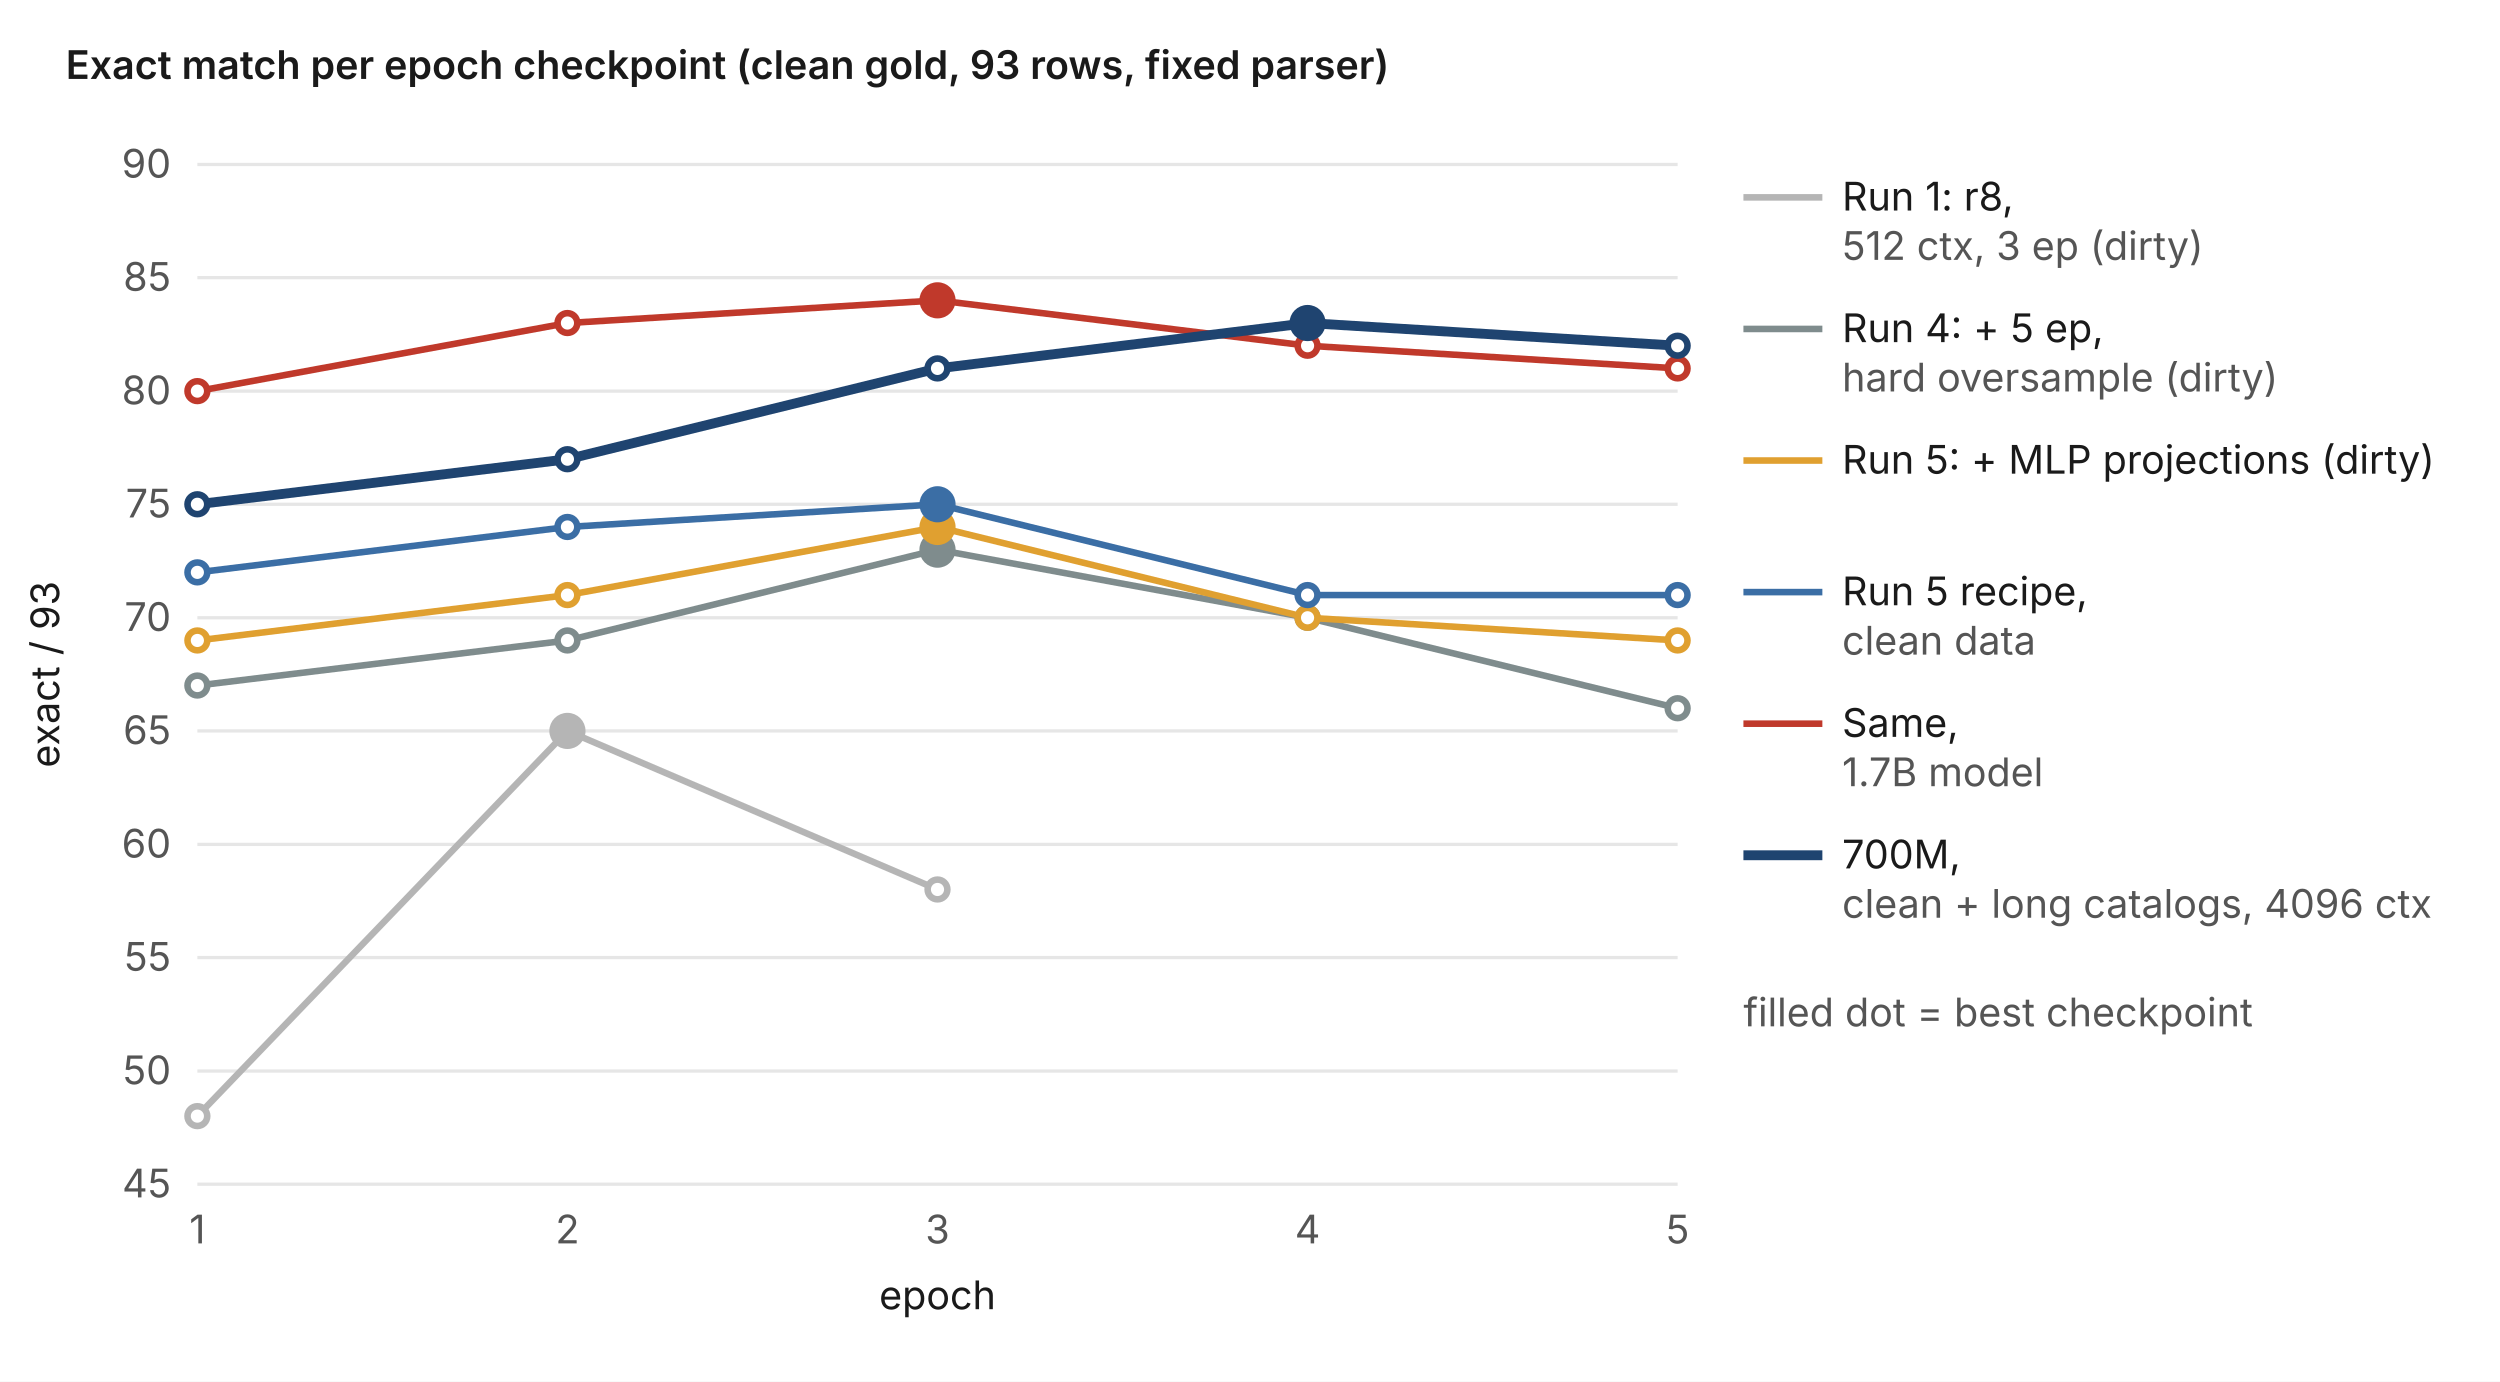
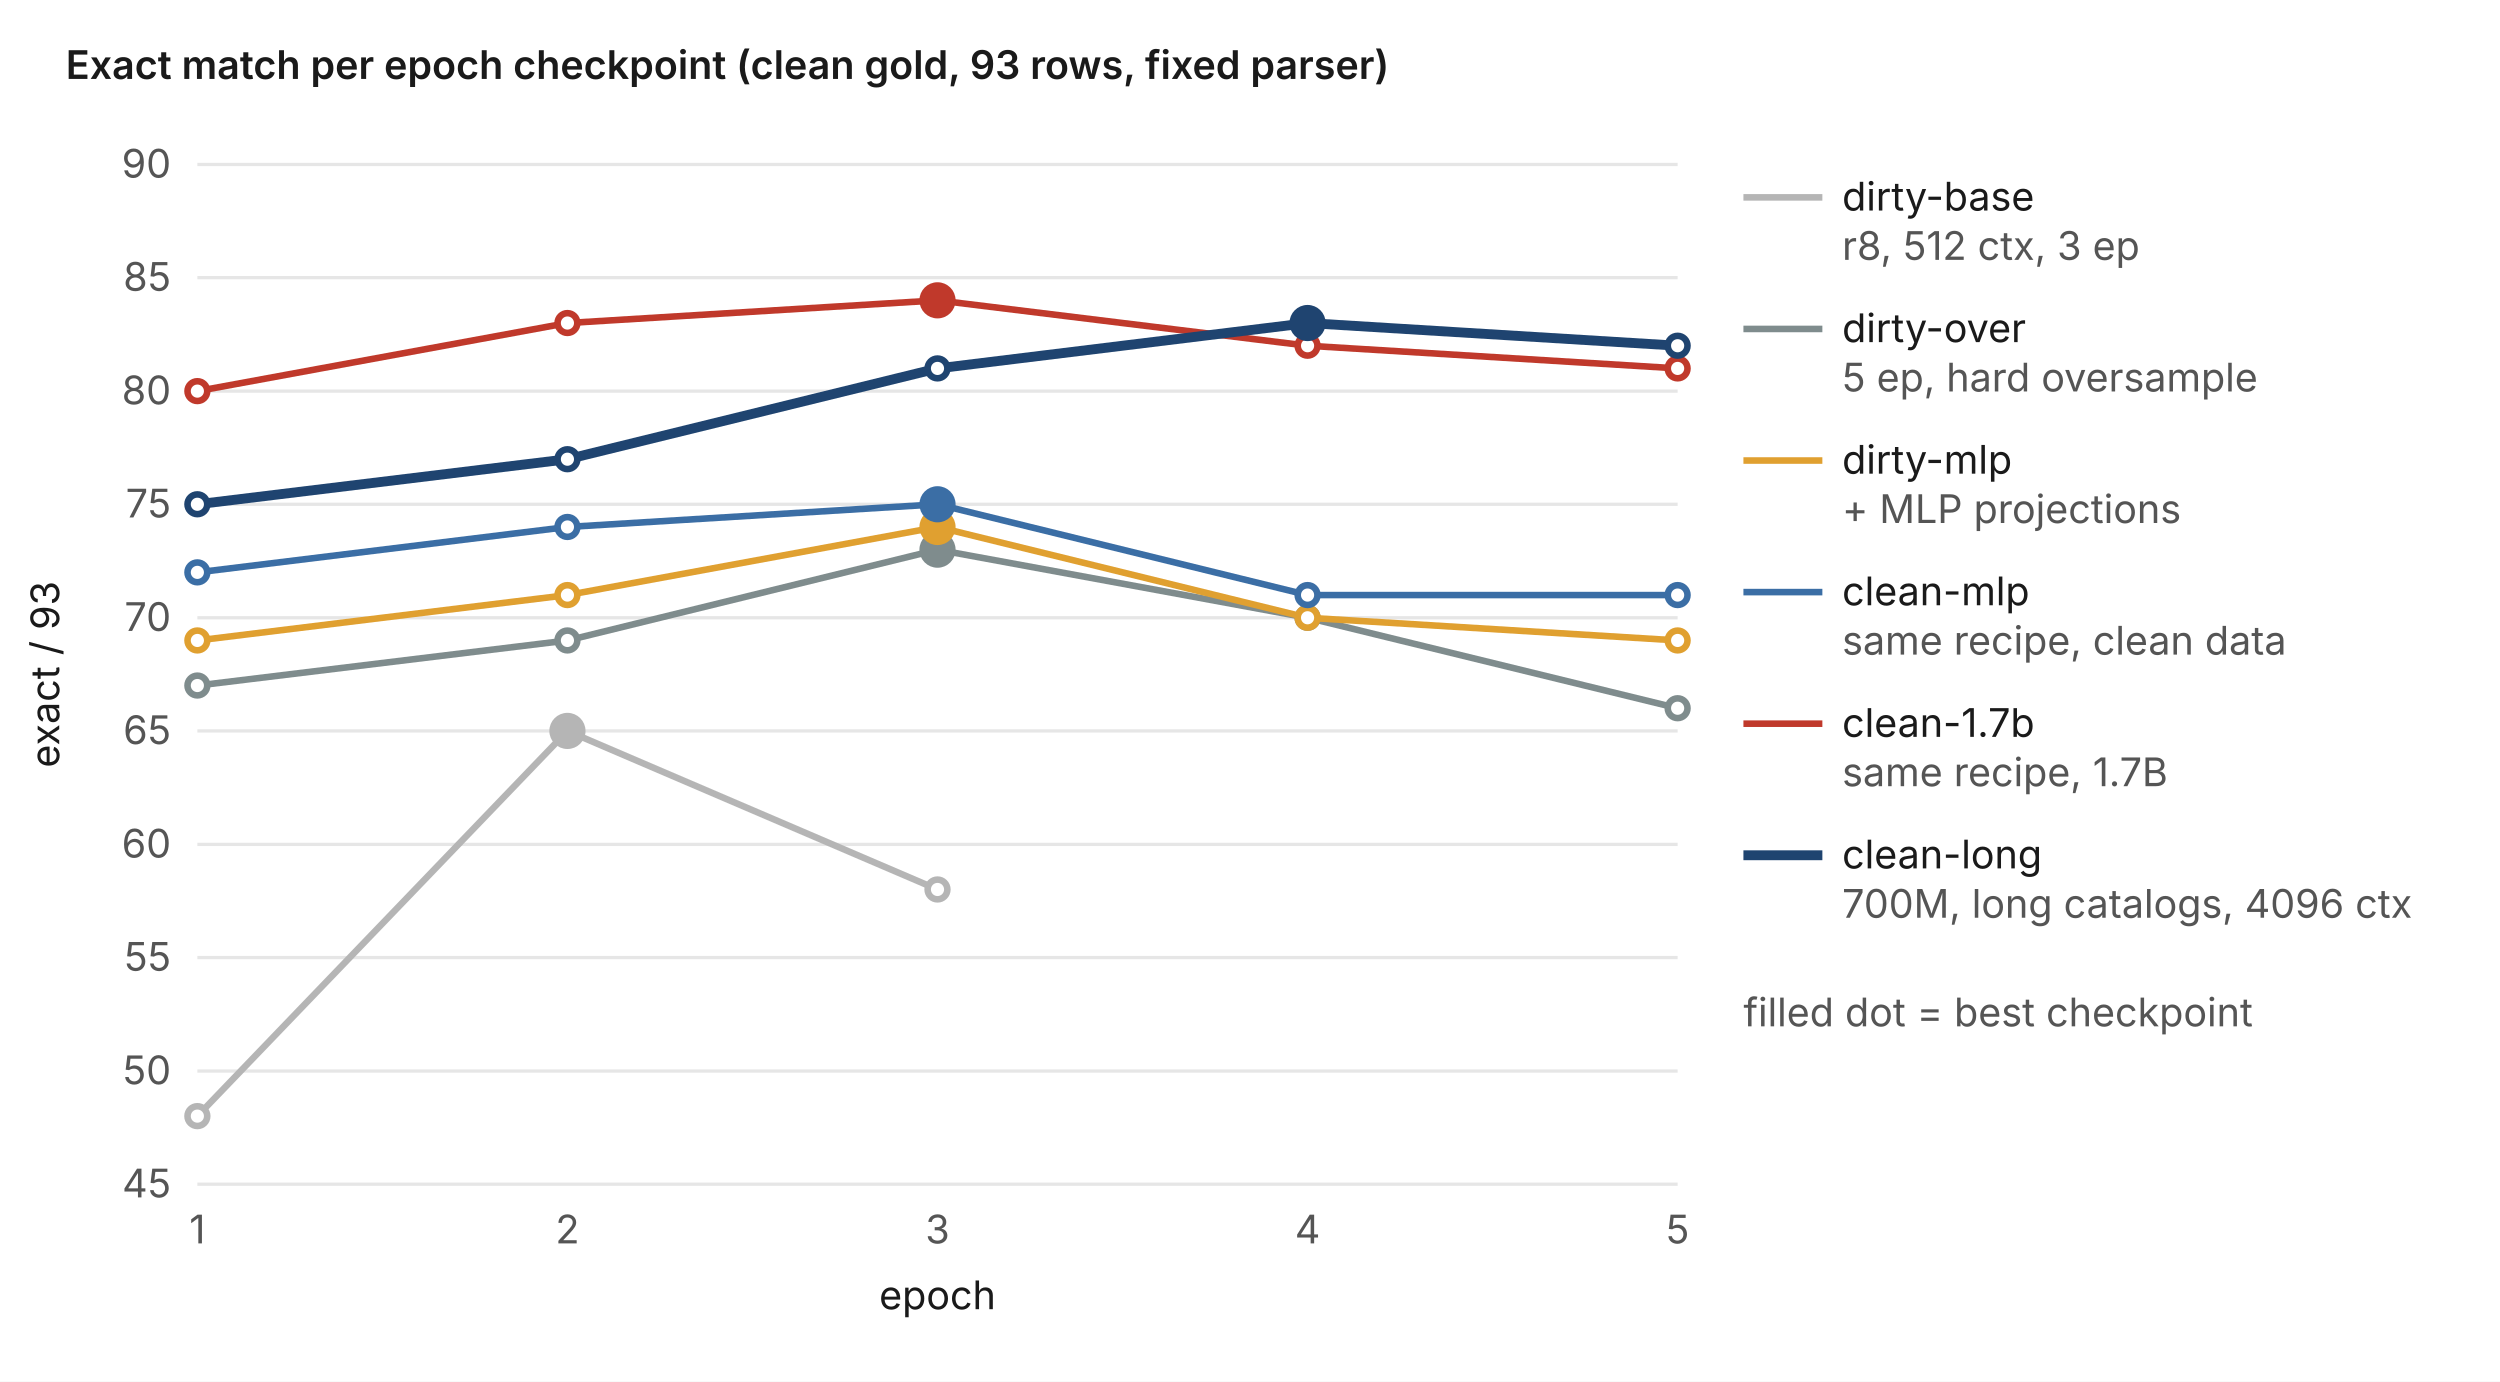
<svg xmlns="http://www.w3.org/2000/svg" viewBox="0 0 760 420" font-family="system-ui, -apple-system, Segoe UI, sans-serif" font-size="12" role="img" aria-label="Exact match out of 93 per epoch checkpoint for six LoRA runs">
  <rect width="760" height="420" fill="#ffffff" />
  <text x="20" y="24" font-weight="600" fill="#1a1a1a">Exact match per epoch checkpoint (clean gold, 93 rows, fixed parser)</text>
  <line x1="60" y1="360.0" x2="510" y2="360.0" stroke="#e6e6e6" />
  <text x="52" y="364.0" text-anchor="end" fill="#555">45</text>
  <line x1="60" y1="325.6" x2="510" y2="325.6" stroke="#e6e6e6" />
  <text x="52" y="329.6" text-anchor="end" fill="#555">50</text>
  <line x1="60" y1="291.1" x2="510" y2="291.1" stroke="#e6e6e6" />
  <text x="52" y="295.1" text-anchor="end" fill="#555">55</text>
  <line x1="60" y1="256.7" x2="510" y2="256.7" stroke="#e6e6e6" />
  <text x="52" y="260.7" text-anchor="end" fill="#555">60</text>
  <line x1="60" y1="222.2" x2="510" y2="222.2" stroke="#e6e6e6" />
  <text x="52" y="226.2" text-anchor="end" fill="#555">65</text>
  <line x1="60" y1="187.8" x2="510" y2="187.8" stroke="#e6e6e6" />
  <text x="52" y="191.8" text-anchor="end" fill="#555">70</text>
  <line x1="60" y1="153.3" x2="510" y2="153.3" stroke="#e6e6e6" />
  <text x="52" y="157.3" text-anchor="end" fill="#555">75</text>
  <line x1="60" y1="118.9" x2="510" y2="118.9" stroke="#e6e6e6" />
  <text x="52" y="122.9" text-anchor="end" fill="#555">80</text>
  <line x1="60" y1="84.4" x2="510" y2="84.4" stroke="#e6e6e6" />
  <text x="52" y="88.4" text-anchor="end" fill="#555">85</text>
  <line x1="60" y1="50.0" x2="510" y2="50.0" stroke="#e6e6e6" />
  <text x="52" y="54.0" text-anchor="end" fill="#555">90</text>
  <text x="60.0" y="378" text-anchor="middle" fill="#555">1</text>
  <text x="172.5" y="378" text-anchor="middle" fill="#555">2</text>
  <text x="285.0" y="378" text-anchor="middle" fill="#555">3</text>
  <text x="397.5" y="378" text-anchor="middle" fill="#555">4</text>
  <text x="510.0" y="378" text-anchor="middle" fill="#555">5</text>
  <text x="285" y="398" text-anchor="middle" fill="#1a1a1a">epoch</text>
  <text x="18" y="205" transform="rotate(-90 18 205)" text-anchor="middle" fill="#1a1a1a">exact / 93</text>
  <polyline points="60.0,339.3 172.5,222.2 285.0,270.4" fill="none" stroke="#b5b5b5" stroke-width="2" />
  <circle cx="60.0" cy="339.3" r="3" fill="#ffffff" stroke="#b5b5b5" stroke-width="2" />
  <circle cx="172.5" cy="222.2" r="4.5" fill="#b5b5b5" stroke="#b5b5b5" stroke-width="2" />
  <circle cx="285.0" cy="270.4" r="3" fill="#ffffff" stroke="#b5b5b5" stroke-width="2" />
  <line x1="530" y1="60" x2="554" y2="60" stroke="#b5b5b5" stroke-width="2" />
-   <text x="560" y="64" fill="#1a1a1a">Run 1: r8,</text>
-   <text x="560" y="79" fill="#555">512 ctx, 3 ep (dirty)</text>
+   <text x="560" y="64" fill="#1a1a1a">dirty-base</text>
+   <text x="560" y="79" fill="#555">r8, 512 ctx, 3 ep</text>
  <polyline points="60.0,208.4 172.5,194.7 285.0,167.1 397.5,187.8 510.0,215.3" fill="none" stroke="#7f8c8d" stroke-width="2" />
  <circle cx="60.0" cy="208.4" r="3" fill="#ffffff" stroke="#7f8c8d" stroke-width="2" />
  <circle cx="172.5" cy="194.7" r="3" fill="#ffffff" stroke="#7f8c8d" stroke-width="2" />
  <circle cx="285.0" cy="167.1" r="4.5" fill="#7f8c8d" stroke="#7f8c8d" stroke-width="2" />
  <circle cx="397.5" cy="187.8" r="3" fill="#ffffff" stroke="#7f8c8d" stroke-width="2" />
  <circle cx="510.0" cy="215.3" r="3" fill="#ffffff" stroke="#7f8c8d" stroke-width="2" />
  <line x1="530" y1="100" x2="554" y2="100" stroke="#7f8c8d" stroke-width="2" />
-   <text x="560" y="104" fill="#1a1a1a">Run 4: + 5 ep,</text>
-   <text x="560" y="119" fill="#555">hard oversample (dirty)</text>
+   <text x="560" y="104" fill="#1a1a1a">dirty-over</text>
+   <text x="560" y="119" fill="#555">5 ep, hard oversample</text>
  <polyline points="60.0,194.7 172.5,180.9 285.0,160.2 397.5,187.8 510.0,194.7" fill="none" stroke="#e0a030" stroke-width="2" />
  <circle cx="60.0" cy="194.7" r="3" fill="#ffffff" stroke="#e0a030" stroke-width="2" />
  <circle cx="172.5" cy="180.9" r="3" fill="#ffffff" stroke="#e0a030" stroke-width="2" />
  <circle cx="285.0" cy="160.2" r="4.5" fill="#e0a030" stroke="#e0a030" stroke-width="2" />
  <circle cx="397.5" cy="187.8" r="3" fill="#ffffff" stroke="#e0a030" stroke-width="2" />
  <circle cx="510.0" cy="194.7" r="3" fill="#ffffff" stroke="#e0a030" stroke-width="2" />
  <line x1="530" y1="140" x2="554" y2="140" stroke="#e0a030" stroke-width="2" />
-   <text x="560" y="144" fill="#1a1a1a">Run 5: + MLP projections (dirty)</text>
+   <text x="560" y="144" fill="#1a1a1a">dirty-mlp</text>
+   <text x="560" y="159" fill="#555">+ MLP projections</text>
  <polyline points="60.0,174.0 172.5,160.2 285.0,153.3 397.5,180.9 510.0,180.9" fill="none" stroke="#3b6ea5" stroke-width="2" />
  <circle cx="60.0" cy="174.0" r="3" fill="#ffffff" stroke="#3b6ea5" stroke-width="2" />
  <circle cx="172.5" cy="160.2" r="3" fill="#ffffff" stroke="#3b6ea5" stroke-width="2" />
  <circle cx="285.0" cy="153.3" r="4.5" fill="#3b6ea5" stroke="#3b6ea5" stroke-width="2" />
  <circle cx="397.5" cy="180.9" r="3" fill="#ffffff" stroke="#3b6ea5" stroke-width="2" />
  <circle cx="510.0" cy="180.9" r="3" fill="#ffffff" stroke="#3b6ea5" stroke-width="2" />
  <line x1="530" y1="180" x2="554" y2="180" stroke="#3b6ea5" stroke-width="2" />
-   <text x="560" y="184" fill="#1a1a1a">Run 5 recipe,</text>
-   <text x="560" y="199" fill="#555">clean data</text>
+   <text x="560" y="184" fill="#1a1a1a">clean-mlp</text>
+   <text x="560" y="199" fill="#555">same recipe, clean data</text>
  <polyline points="60.0,118.9 172.5,98.2 285.0,91.3 397.5,105.1 510.0,112.0" fill="none" stroke="#c0392b" stroke-width="2" />
  <circle cx="60.0" cy="118.9" r="3" fill="#ffffff" stroke="#c0392b" stroke-width="2" />
  <circle cx="172.5" cy="98.2" r="3" fill="#ffffff" stroke="#c0392b" stroke-width="2" />
  <circle cx="285.0" cy="91.3" r="4.5" fill="#c0392b" stroke="#c0392b" stroke-width="2" />
  <circle cx="397.5" cy="105.1" r="3" fill="#ffffff" stroke="#c0392b" stroke-width="2" />
  <circle cx="510.0" cy="112.0" r="3" fill="#ffffff" stroke="#c0392b" stroke-width="2" />
  <line x1="530" y1="220" x2="554" y2="220" stroke="#c0392b" stroke-width="2" />
-   <text x="560" y="224" fill="#1a1a1a">Same,</text>
-   <text x="560" y="239" fill="#555">1.7B model</text>
+   <text x="560" y="224" fill="#1a1a1a">clean-1.7b</text>
+   <text x="560" y="239" fill="#555">same recipe, 1.7B</text>
  <polyline points="60.0,153.3 172.5,139.6 285.0,112.0 397.5,98.2 510.0,105.1" fill="none" stroke="#1f4470" stroke-width="3" />
  <circle cx="60.0" cy="153.3" r="3" fill="#ffffff" stroke="#1f4470" stroke-width="2" />
  <circle cx="172.5" cy="139.6" r="3" fill="#ffffff" stroke="#1f4470" stroke-width="2" />
  <circle cx="285.0" cy="112.0" r="3" fill="#ffffff" stroke="#1f4470" stroke-width="2" />
  <circle cx="397.5" cy="98.2" r="4.5" fill="#1f4470" stroke="#1f4470" stroke-width="2" />
  <circle cx="510.0" cy="105.1" r="3" fill="#ffffff" stroke="#1f4470" stroke-width="2" />
  <line x1="530" y1="260" x2="554" y2="260" stroke="#1f4470" stroke-width="3" />
-   <text x="560" y="264" fill="#1a1a1a">700M,</text>
-   <text x="560" y="279" fill="#555">clean + long catalogs, 4096 ctx</text>
+   <text x="560" y="264" fill="#1a1a1a">clean-long</text>
+   <text x="560" y="279" fill="#555">700M, long catalogs, 4096 ctx</text>
  <text x="530" y="312" fill="#555">filled dot = best checkpoint</text>
</svg>
